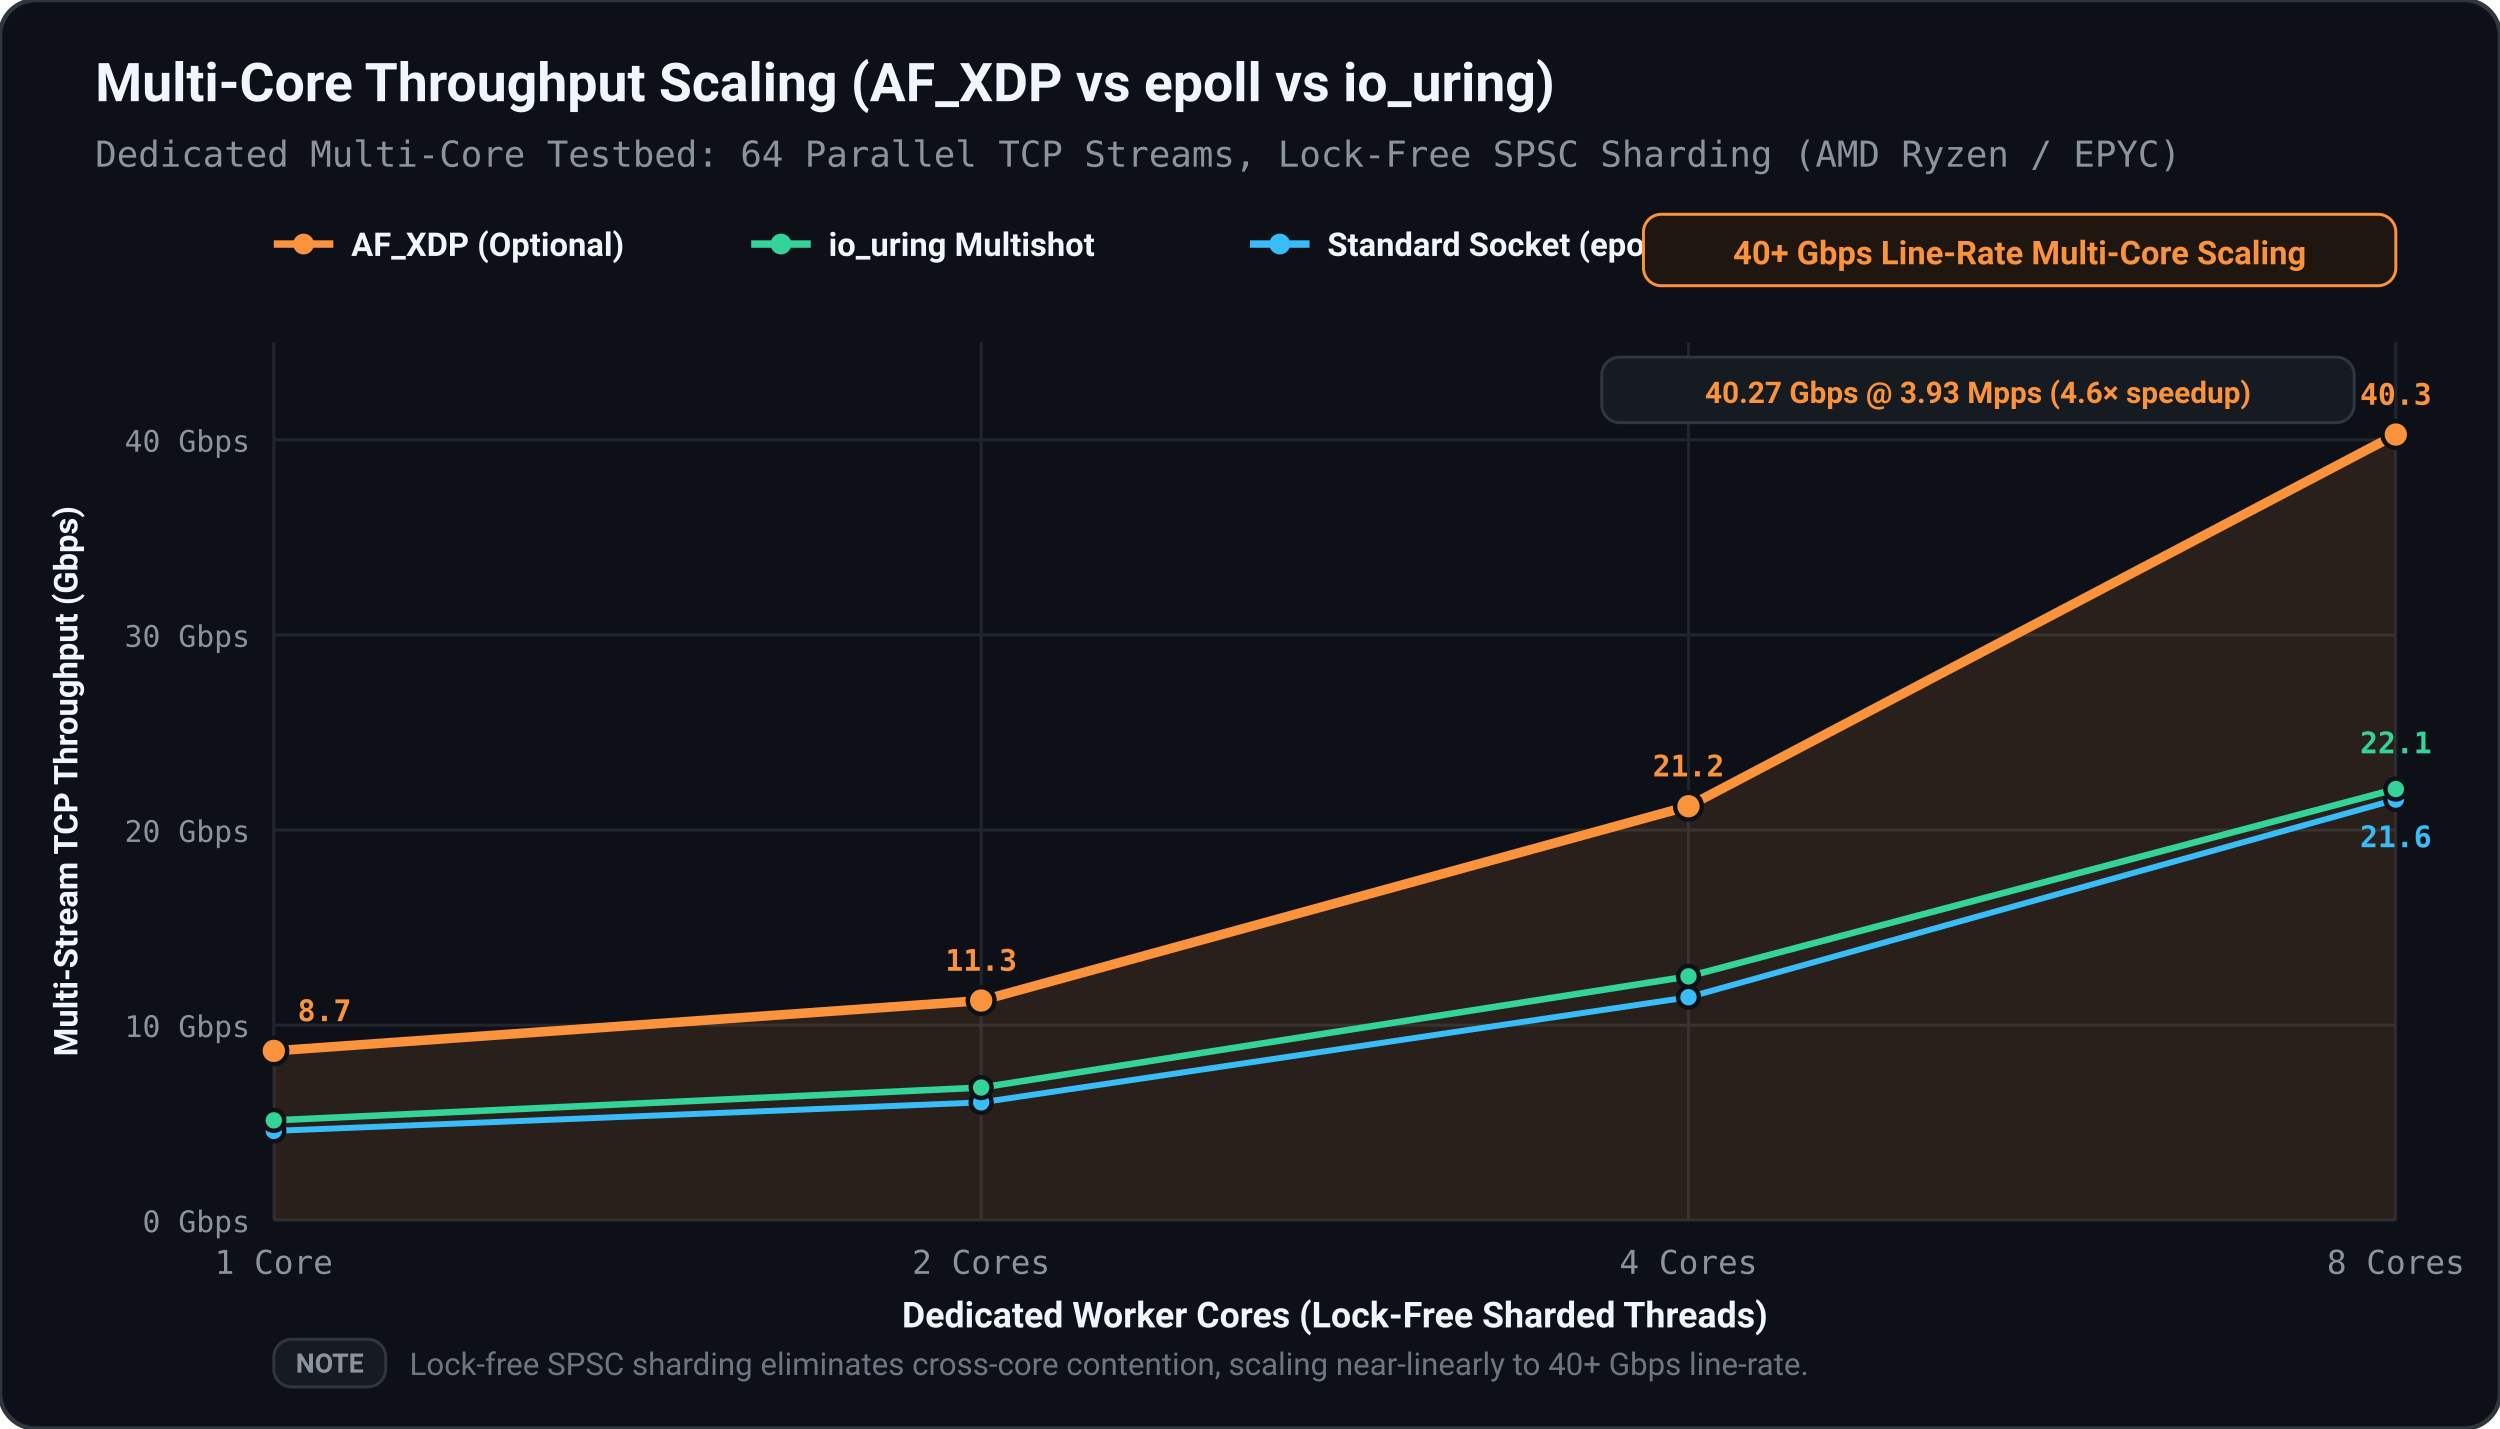
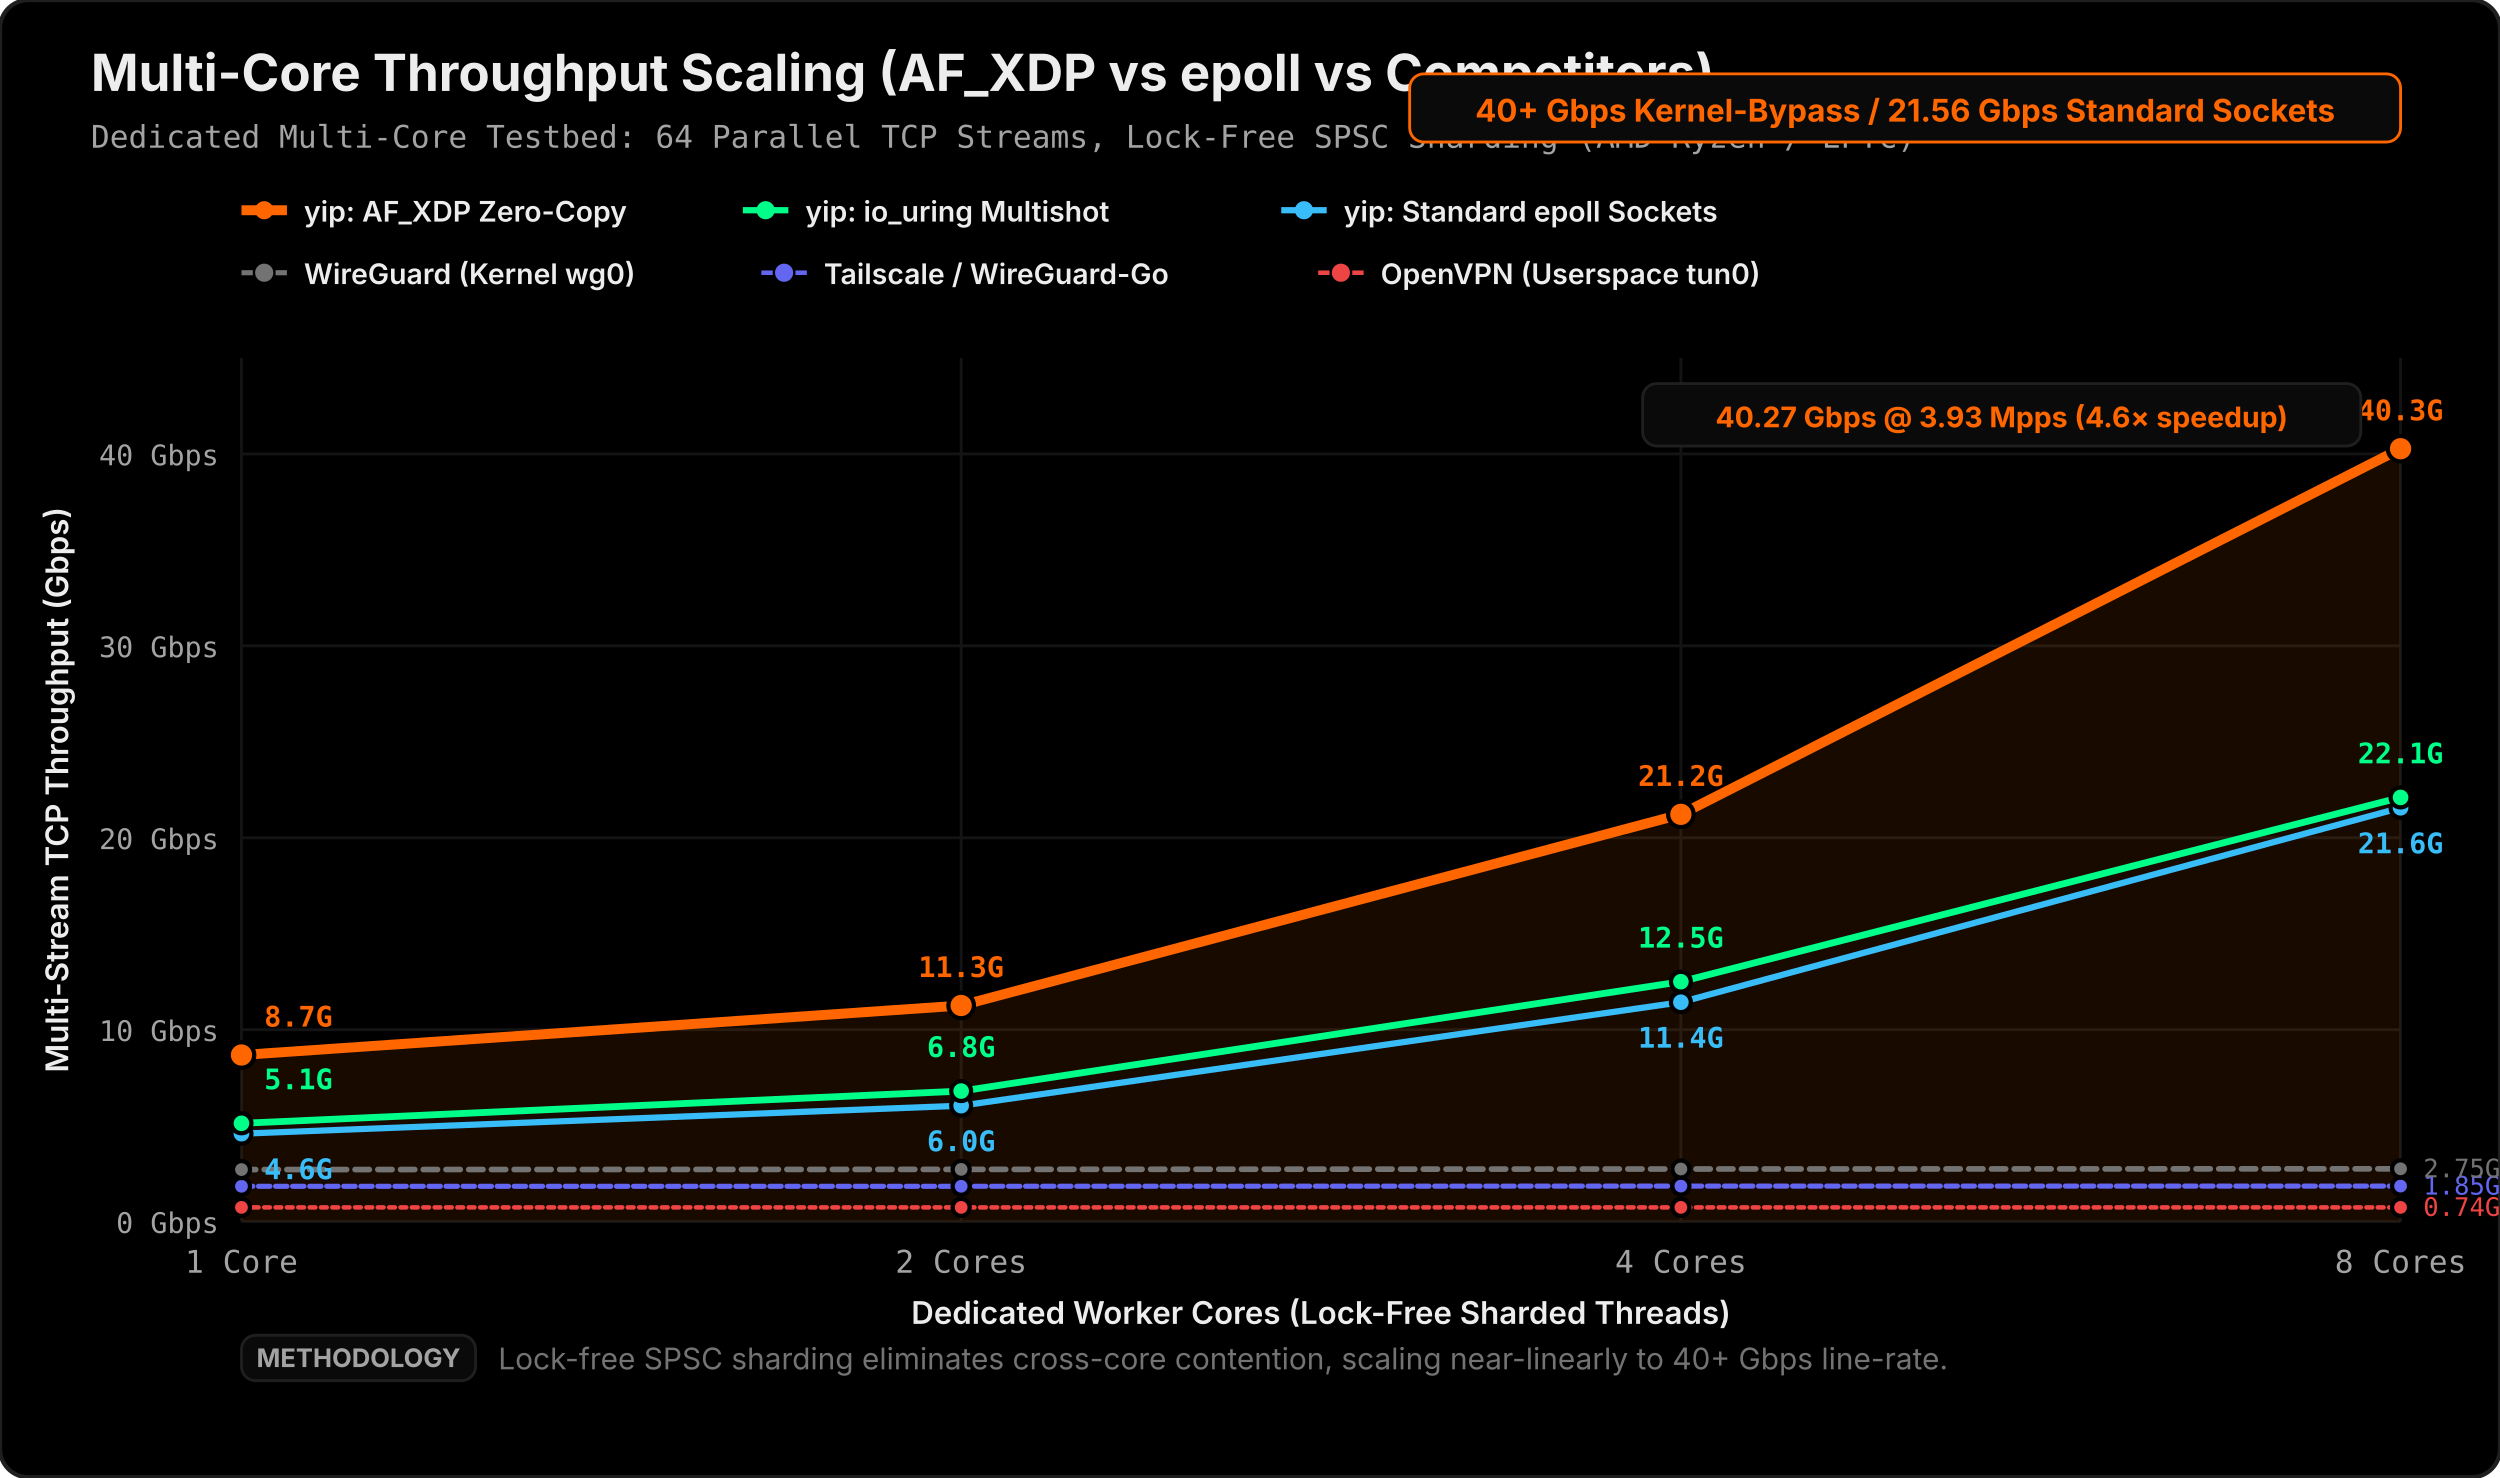
- <svg xmlns="http://www.w3.org/2000/svg" viewBox="0 0 840 480" width="100%" height="100%">
+ <svg xmlns="http://www.w3.org/2000/svg" viewBox="0 0 880 520" width="100%" height="100%">
  <defs>
    <style>
      text { text-rendering: geometricPrecision; }
    </style>
  </defs>
-   <rect width="100%" height="100%" rx="12" fill="#0d1117" stroke="#30363d" stroke-width="1.5" />
-   <text x="32.00" y="34.00" fill="#f0f6fc" font-size="18" font-family="ui-sans-serif, -apple-system, BlinkMacSystemFont, 'Segoe UI', Roboto, sans-serif" font-weight="bold" text-anchor="start">Multi-Core Throughput Scaling (AF_XDP vs epoll vs io_uring)</text>
-   <text x="32.00" y="56.00" fill="#8b949e" font-size="12" font-family="ui-monospace, SFMono-Regular, Menlo, monospace" font-weight="normal" text-anchor="start">Dedicated Multi-Core Testbed: 64 Parallel TCP Streams, Lock-Free SPSC Sharding (AMD Ryzen / EPYC)</text>
-   <line x1="92.00" y1="82.00" x2="112.00" y2="82.00" stroke="#fb923c" stroke-width="2.50" />
-   <circle cx="102.00" cy="82.00" r="3.50" fill="#fb923c" />
-   <text x="118.00" y="86.00" fill="#f0f6fc" font-size="11" font-family="ui-sans-serif, -apple-system, BlinkMacSystemFont, 'Segoe UI', Roboto, sans-serif" font-weight="600" text-anchor="start">AF_XDP (Optional)</text>
-   <line x1="252.40" y1="82.00" x2="272.40" y2="82.00" stroke="#34d399" stroke-width="2.50" />
-   <circle cx="262.40" cy="82.00" r="3.50" fill="#34d399" />
-   <text x="278.40" y="86.00" fill="#f0f6fc" font-size="11" font-family="ui-sans-serif, -apple-system, BlinkMacSystemFont, 'Segoe UI', Roboto, sans-serif" font-weight="600" text-anchor="start">io_uring Multishot</text>
-   <line x1="420.00" y1="82.00" x2="440.00" y2="82.00" stroke="#38bdf8" stroke-width="2.50" />
-   <circle cx="430.00" cy="82.00" r="3.50" fill="#38bdf8" />
-   <text x="446.00" y="86.00" fill="#f0f6fc" font-size="11" font-family="ui-sans-serif, -apple-system, BlinkMacSystemFont, 'Segoe UI', Roboto, sans-serif" font-weight="600" text-anchor="start">Standard Socket (epoll+GSO)</text>
-   <rect x="552.20" y="72.00" width="252.80" height="24.00" fill="#1f1610" rx="6.00" stroke="#fb923c" stroke-width="1.00" />
-   <text x="678.60" y="88.80" fill="#fb923c" font-size="11" font-family="ui-sans-serif, -apple-system, BlinkMacSystemFont, 'Segoe UI', Roboto, sans-serif" font-weight="bold" text-anchor="middle">40+ Gbps Line-Rate Multi-Core Scaling</text>
-   <line x1="92.00" y1="410.00" x2="805.00" y2="410.00" stroke="#21262d" stroke-width="1.00" />
-   <text x="84.00" y="414.00" fill="#8b949e" font-size="10" font-family="ui-monospace, SFMono-Regular, Menlo, monospace" font-weight="normal" text-anchor="end">0 Gbps</text>
-   <line x1="92.00" y1="344.44" x2="805.00" y2="344.44" stroke="#21262d" stroke-width="1.00" />
-   <text x="84.00" y="348.44" fill="#8b949e" font-size="10" font-family="ui-monospace, SFMono-Regular, Menlo, monospace" font-weight="normal" text-anchor="end">10 Gbps</text>
-   <line x1="92.00" y1="278.89" x2="805.00" y2="278.89" stroke="#21262d" stroke-width="1.00" />
-   <text x="84.00" y="282.89" fill="#8b949e" font-size="10" font-family="ui-monospace, SFMono-Regular, Menlo, monospace" font-weight="normal" text-anchor="end">20 Gbps</text>
-   <line x1="92.00" y1="213.33" x2="805.00" y2="213.33" stroke="#21262d" stroke-width="1.00" />
-   <text x="84.00" y="217.33" fill="#8b949e" font-size="10" font-family="ui-monospace, SFMono-Regular, Menlo, monospace" font-weight="normal" text-anchor="end">30 Gbps</text>
-   <line x1="92.00" y1="147.78" x2="805.00" y2="147.78" stroke="#21262d" stroke-width="1.00" />
-   <text x="84.00" y="151.78" fill="#8b949e" font-size="10" font-family="ui-monospace, SFMono-Regular, Menlo, monospace" font-weight="normal" text-anchor="end">40 Gbps</text>
-   <line x1="92.00" y1="115.00" x2="92.00" y2="410.00" stroke="#21262d" stroke-width="1.00" />
-   <text x="92.00" y="428.00" fill="#8b949e" font-size="11" font-family="ui-monospace, SFMono-Regular, Menlo, monospace" font-weight="normal" text-anchor="middle">1 Core</text>
-   <line x1="329.67" y1="115.00" x2="329.67" y2="410.00" stroke="#21262d" stroke-width="1.00" />
-   <text x="329.67" y="428.00" fill="#8b949e" font-size="11" font-family="ui-monospace, SFMono-Regular, Menlo, monospace" font-weight="normal" text-anchor="middle">2 Cores</text>
-   <line x1="567.33" y1="115.00" x2="567.33" y2="410.00" stroke="#21262d" stroke-width="1.00" />
-   <text x="567.33" y="428.00" fill="#8b949e" font-size="11" font-family="ui-monospace, SFMono-Regular, Menlo, monospace" font-weight="normal" text-anchor="middle">4 Cores</text>
-   <line x1="805.00" y1="115.00" x2="805.00" y2="410.00" stroke="#21262d" stroke-width="1.00" />
-   <text x="805.00" y="428.00" fill="#8b949e" font-size="11" font-family="ui-monospace, SFMono-Regular, Menlo, monospace" font-weight="normal" text-anchor="middle">8 Cores</text>
-   <text x="448.50" y="446.00" fill="#f0f6fc" font-size="12" font-family="ui-sans-serif, -apple-system, BlinkMacSystemFont, 'Segoe UI', Roboto, sans-serif" font-weight="600" text-anchor="middle">Dedicated Worker Cores (Lock-Free Sharded Threads)</text>
-   <text x="26.00" y="262.50" fill="#f0f6fc" font-size="11" font-family="ui-sans-serif, -apple-system, BlinkMacSystemFont, 'Segoe UI', Roboto, sans-serif" font-weight="600" text-anchor="middle" transform="rotate(-90 26.00 262.50)">Multi-Stream TCP Throughput (Gbps)</text>
-   <polygon points="92.00,410.00 92.00,353.10 329.67,336.18 567.33,270.89 805.00,146.01 805.00,410.00" fill="#fb923c" stroke="none" opacity="0.12" />
-   <polyline points="92.00,379.98 329.67,370.40 567.33,335.07 805.00,268.66" fill="none" stroke="#38bdf8" stroke-width="2.00" stroke-linecap="round" stroke-linejoin="round" />
-   <circle cx="92.00" cy="379.98" r="3.50" fill="#38bdf8" stroke="#0d1117" stroke-width="1.50" />
-   <circle cx="329.67" cy="370.40" r="3.50" fill="#38bdf8" stroke="#0d1117" stroke-width="1.50" />
-   <circle cx="567.33" cy="335.07" r="3.50" fill="#38bdf8" stroke="#0d1117" stroke-width="1.50" />
-   <circle cx="805.00" cy="268.66" r="3.50" fill="#38bdf8" stroke="#0d1117" stroke-width="1.50" />
-   <text x="805.00" y="284.66" fill="#38bdf8" font-size="10" font-family="ui-monospace, SFMono-Regular, Menlo, monospace" font-weight="bold" text-anchor="middle">21.6</text>
-   <polyline points="92.00,376.44 329.67,365.42 567.33,328.06 805.00,265.12" fill="none" stroke="#34d399" stroke-width="2.20" stroke-linecap="round" stroke-linejoin="round" />
-   <circle cx="92.00" cy="376.44" r="3.50" fill="#34d399" stroke="#0d1117" stroke-width="1.50" />
-   <circle cx="329.67" cy="365.42" r="3.50" fill="#34d399" stroke="#0d1117" stroke-width="1.50" />
-   <circle cx="567.33" cy="328.06" r="3.50" fill="#34d399" stroke="#0d1117" stroke-width="1.50" />
-   <circle cx="805.00" cy="265.12" r="3.50" fill="#34d399" stroke="#0d1117" stroke-width="1.50" />
-   <text x="805.00" y="253.12" fill="#34d399" font-size="10" font-family="ui-monospace, SFMono-Regular, Menlo, monospace" font-weight="bold" text-anchor="middle">22.1</text>
-   <polyline points="92.00,353.10 329.67,336.18 567.33,270.89 805.00,146.01" fill="none" stroke="#fb923c" stroke-width="3.20" stroke-linecap="round" stroke-linejoin="round" />
-   <circle cx="92.00" cy="353.10" r="4.50" fill="#fb923c" stroke="#0d1117" stroke-width="1.50" />
-   <text x="100.00" y="343.10" fill="#fb923c" font-size="10" font-family="ui-monospace, SFMono-Regular, Menlo, monospace" font-weight="bold" text-anchor="start">8.7</text>
-   <circle cx="329.67" cy="336.18" r="4.50" fill="#fb923c" stroke="#0d1117" stroke-width="1.50" />
-   <text x="329.67" y="326.18" fill="#fb923c" font-size="10" font-family="ui-monospace, SFMono-Regular, Menlo, monospace" font-weight="bold" text-anchor="middle">11.3</text>
-   <circle cx="567.33" cy="270.89" r="4.50" fill="#fb923c" stroke="#0d1117" stroke-width="1.50" />
-   <text x="567.33" y="260.89" fill="#fb923c" font-size="10" font-family="ui-monospace, SFMono-Regular, Menlo, monospace" font-weight="bold" text-anchor="middle">21.2</text>
-   <circle cx="805.00" cy="146.01" r="4.50" fill="#fb923c" stroke="#0d1117" stroke-width="1.50" />
-   <text x="805.00" y="136.01" fill="#fb923c" font-size="10" font-family="ui-monospace, SFMono-Regular, Menlo, monospace" font-weight="bold" text-anchor="middle">40.3</text>
-   <rect x="538.20" y="120.00" width="252.80" height="22.00" fill="#161b22" rx="6.00" stroke="#30363d" stroke-width="1.00" />
-   <text x="664.60" y="135.40" fill="#fb923c" font-size="10" font-family="ui-sans-serif, -apple-system, BlinkMacSystemFont, 'Segoe UI', Roboto, sans-serif" font-weight="bold" text-anchor="middle">40.27 Gbps @ 3.93 Mpps (4.6× speedup)</text>
-   <rect x="92.00" y="450.00" width="37.60" height="16.00" fill="#161b22" rx="6.00" stroke="#30363d" stroke-width="1.00" />
-   <text x="110.80" y="461.20" fill="#8b949e" font-size="9" font-family="ui-sans-serif, -apple-system, BlinkMacSystemFont, 'Segoe UI', Roboto, sans-serif" font-weight="bold" text-anchor="middle">NOTE</text>
-   <text x="137.60" y="462.00" fill="#6e7681" font-size="10.5" font-family="ui-sans-serif, -apple-system, BlinkMacSystemFont, 'Segoe UI', Roboto, sans-serif" font-weight="normal" text-anchor="start">Lock-free SPSC sharding eliminates cross-core contention, scaling near-linearly to 40+ Gbps line-rate.</text>
+   <rect width="100%" height="100%" rx="10" fill="#000000" stroke="#1f1f1f" stroke-width="1.5" />
+   <text x="32.00" y="32.00" fill="#ededed" font-size="18" font-family="'Inter', -apple-system, BlinkMacSystemFont, 'Segoe UI', Roboto, sans-serif" font-weight="bold" text-anchor="start">Multi-Core Throughput Scaling (AF_XDP vs epoll vs Competitors)</text>
+   <text x="32.00" y="52.00" fill="#a3a3a3" font-size="11" font-family="'JetBrains Mono', ui-monospace, SFMono-Regular, Menlo, Monaco, Consolas, monospace" font-weight="normal" text-anchor="start">Dedicated Multi-Core Testbed: 64 Parallel TCP Streams, Lock-Free SPSC Sharding (AMD Ryzen / EPYC)</text>
+   <line x1="85.00" y1="74.00" x2="101.00" y2="74.00" stroke="#ff6600" stroke-width="3.50" />
+   <circle cx="93.00" cy="74.00" r="3.20" fill="#ff6600" />
+   <text x="107.00" y="78.00" fill="#ededed" font-size="10" font-family="'Inter', -apple-system, BlinkMacSystemFont, 'Segoe UI', Roboto, sans-serif" font-weight="600" text-anchor="start">yip: AF_XDP Zero-Copy</text>
+   <line x1="261.50" y1="74.00" x2="277.50" y2="74.00" stroke="#00ff88" stroke-width="2.20" />
+   <circle cx="269.50" cy="74.00" r="3.20" fill="#00ff88" />
+   <text x="283.50" y="78.00" fill="#ededed" font-size="10" font-family="'Inter', -apple-system, BlinkMacSystemFont, 'Segoe UI', Roboto, sans-serif" font-weight="600" text-anchor="start">yip: io_uring Multishot</text>
+   <line x1="451.00" y1="74.00" x2="467.00" y2="74.00" stroke="#38bdf8" stroke-width="2.20" />
+   <circle cx="459.00" cy="74.00" r="3.20" fill="#38bdf8" />
+   <text x="473.00" y="78.00" fill="#ededed" font-size="10" font-family="'Inter', -apple-system, BlinkMacSystemFont, 'Segoe UI', Roboto, sans-serif" font-weight="600" text-anchor="start">yip: Standard epoll Sockets</text>
+   <line x1="85.00" y1="96.00" x2="101.00" y2="96.00" stroke="#737373" stroke-width="1.80" stroke-dasharray="4,2" />
+   <circle cx="93.00" cy="96.00" r="3.20" fill="#737373" />
+   <text x="107.00" y="100.00" fill="#ededed" font-size="10" font-family="'Inter', -apple-system, BlinkMacSystemFont, 'Segoe UI', Roboto, sans-serif" font-weight="600" text-anchor="start">WireGuard (Kernel wg0)</text>
+   <line x1="268.00" y1="96.00" x2="284.00" y2="96.00" stroke="#6366f1" stroke-width="1.60" stroke-dasharray="4,2" />
+   <circle cx="276.00" cy="96.00" r="3.20" fill="#6366f1" />
+   <text x="290.00" y="100.00" fill="#ededed" font-size="10" font-family="'Inter', -apple-system, BlinkMacSystemFont, 'Segoe UI', Roboto, sans-serif" font-weight="600" text-anchor="start">Tailscale / WireGuard-Go</text>
+   <line x1="464.00" y1="96.00" x2="480.00" y2="96.00" stroke="#ef4444" stroke-width="1.60" stroke-dasharray="4,2" />
+   <circle cx="472.00" cy="96.00" r="3.20" fill="#ef4444" />
+   <text x="486.00" y="100.00" fill="#ededed" font-size="10" font-family="'Inter', -apple-system, BlinkMacSystemFont, 'Segoe UI', Roboto, sans-serif" font-weight="600" text-anchor="start">OpenVPN (Userspace tun0)</text>
+   <rect x="496.20" y="26.00" width="348.80" height="24.00" fill="#0a0a0a" rx="5.00" stroke="#ff6600" stroke-width="1.00" />
+   <text x="670.60" y="42.80" fill="#ff6600" font-size="11" font-family="'Inter', -apple-system, BlinkMacSystemFont, 'Segoe UI', Roboto, sans-serif" font-weight="bold" text-anchor="middle">40+ Gbps Kernel-Bypass / 21.56 Gbps Standard Sockets</text>
+   <line x1="85.00" y1="430.00" x2="845.00" y2="430.00" stroke="#141414" stroke-width="1.00" />
+   <text x="77.00" y="434.00" fill="#a3a3a3" font-size="10" font-family="'JetBrains Mono', ui-monospace, SFMono-Regular, Menlo, Monaco, Consolas, monospace" font-weight="normal" text-anchor="end">0 Gbps</text>
+   <line x1="85.00" y1="362.44" x2="845.00" y2="362.44" stroke="#141414" stroke-width="1.00" />
+   <text x="77.00" y="366.44" fill="#a3a3a3" font-size="10" font-family="'JetBrains Mono', ui-monospace, SFMono-Regular, Menlo, Monaco, Consolas, monospace" font-weight="normal" text-anchor="end">10 Gbps</text>
+   <line x1="85.00" y1="294.89" x2="845.00" y2="294.89" stroke="#141414" stroke-width="1.00" />
+   <text x="77.00" y="298.89" fill="#a3a3a3" font-size="10" font-family="'JetBrains Mono', ui-monospace, SFMono-Regular, Menlo, Monaco, Consolas, monospace" font-weight="normal" text-anchor="end">20 Gbps</text>
+   <line x1="85.00" y1="227.33" x2="845.00" y2="227.33" stroke="#141414" stroke-width="1.00" />
+   <text x="77.00" y="231.33" fill="#a3a3a3" font-size="10" font-family="'JetBrains Mono', ui-monospace, SFMono-Regular, Menlo, Monaco, Consolas, monospace" font-weight="normal" text-anchor="end">30 Gbps</text>
+   <line x1="85.00" y1="159.78" x2="845.00" y2="159.78" stroke="#141414" stroke-width="1.00" />
+   <text x="77.00" y="163.78" fill="#a3a3a3" font-size="10" font-family="'JetBrains Mono', ui-monospace, SFMono-Regular, Menlo, Monaco, Consolas, monospace" font-weight="normal" text-anchor="end">40 Gbps</text>
+   <line x1="85.00" y1="126.00" x2="85.00" y2="430.00" stroke="#141414" stroke-width="1.00" />
+   <text x="85.00" y="448.00" fill="#a3a3a3" font-size="11" font-family="'JetBrains Mono', ui-monospace, SFMono-Regular, Menlo, Monaco, Consolas, monospace" font-weight="normal" text-anchor="middle">1 Core</text>
+   <line x1="338.33" y1="126.00" x2="338.33" y2="430.00" stroke="#141414" stroke-width="1.00" />
+   <text x="338.33" y="448.00" fill="#a3a3a3" font-size="11" font-family="'JetBrains Mono', ui-monospace, SFMono-Regular, Menlo, Monaco, Consolas, monospace" font-weight="normal" text-anchor="middle">2 Cores</text>
+   <line x1="591.67" y1="126.00" x2="591.67" y2="430.00" stroke="#141414" stroke-width="1.00" />
+   <text x="591.67" y="448.00" fill="#a3a3a3" font-size="11" font-family="'JetBrains Mono', ui-monospace, SFMono-Regular, Menlo, Monaco, Consolas, monospace" font-weight="normal" text-anchor="middle">4 Cores</text>
+   <line x1="845.00" y1="126.00" x2="845.00" y2="430.00" stroke="#141414" stroke-width="1.00" />
+   <text x="845.00" y="448.00" fill="#a3a3a3" font-size="11" font-family="'JetBrains Mono', ui-monospace, SFMono-Regular, Menlo, Monaco, Consolas, monospace" font-weight="normal" text-anchor="middle">8 Cores</text>
+   <text x="465.00" y="466.00" fill="#ededed" font-size="11" font-family="'Inter', -apple-system, BlinkMacSystemFont, 'Segoe UI', Roboto, sans-serif" font-weight="600" text-anchor="middle">Dedicated Worker Cores (Lock-Free Sharded Threads)</text>
+   <text x="24.00" y="278.00" fill="#ededed" font-size="11" font-family="'Inter', -apple-system, BlinkMacSystemFont, 'Segoe UI', Roboto, sans-serif" font-weight="600" text-anchor="middle" transform="rotate(-90 24.00 278.00)">Multi-Stream TCP Throughput (Gbps)</text>
+   <polygon points="85.00,430.00 85.00,371.36 338.33,353.93 591.67,286.65 845.00,157.95 845.00,430.00" fill="#ff6600" stroke="none" opacity="0.10" />
+   <polyline points="85.00,425.00 338.33,425.00 591.67,425.00 845.00,425.00" fill="none" stroke="#ef4444" stroke-width="1.60" stroke-linecap="round" stroke-linejoin="round" stroke-dasharray="2,2" />
+   <circle cx="85.00" cy="425.00" r="3.00" fill="#ef4444" stroke="#000000" stroke-width="1.50" />
+   <circle cx="338.33" cy="425.00" r="3.00" fill="#ef4444" stroke="#000000" stroke-width="1.50" />
+   <circle cx="591.67" cy="425.00" r="3.00" fill="#ef4444" stroke="#000000" stroke-width="1.50" />
+   <circle cx="845.00" cy="425.00" r="3.00" fill="#ef4444" stroke="#000000" stroke-width="1.50" />
+   <text x="853.00" y="428.00" fill="#ef4444" font-size="9" font-family="'JetBrains Mono', ui-monospace, SFMono-Regular, Menlo, Monaco, Consolas, monospace" font-weight="normal" text-anchor="start">0.74G (OpenVPN)</text>
+   <polyline points="85.00,417.57 338.33,417.57 591.67,417.50 845.00,417.50" fill="none" stroke="#6366f1" stroke-width="1.80" stroke-linecap="round" stroke-linejoin="round" stroke-dasharray="4,2" />
+   <circle cx="85.00" cy="417.57" r="3.00" fill="#6366f1" stroke="#000000" stroke-width="1.50" />
+   <circle cx="338.33" cy="417.57" r="3.00" fill="#6366f1" stroke="#000000" stroke-width="1.50" />
+   <circle cx="591.67" cy="417.50" r="3.00" fill="#6366f1" stroke="#000000" stroke-width="1.50" />
+   <circle cx="845.00" cy="417.50" r="3.00" fill="#6366f1" stroke="#000000" stroke-width="1.50" />
+   <text x="853.00" y="420.50" fill="#6366f1" font-size="9" font-family="'JetBrains Mono', ui-monospace, SFMono-Regular, Menlo, Monaco, Consolas, monospace" font-weight="normal" text-anchor="start">1.85G (Tailscale / WG-Go)</text>
+   <polyline points="85.00,411.69 338.33,411.62 591.67,411.49 845.00,411.42" fill="none" stroke="#737373" stroke-width="2.00" stroke-linecap="round" stroke-linejoin="round" stroke-dasharray="5,3" />
+   <circle cx="85.00" cy="411.69" r="3.00" fill="#737373" stroke="#000000" stroke-width="1.50" />
+   <circle cx="338.33" cy="411.62" r="3.00" fill="#737373" stroke="#000000" stroke-width="1.50" />
+   <circle cx="591.67" cy="411.49" r="3.00" fill="#737373" stroke="#000000" stroke-width="1.50" />
+   <circle cx="845.00" cy="411.42" r="3.00" fill="#737373" stroke="#000000" stroke-width="1.50" />
+   <text x="853.00" y="414.42" fill="#737373" font-size="9" font-family="'JetBrains Mono', ui-monospace, SFMono-Regular, Menlo, Monaco, Consolas, monospace" font-weight="normal" text-anchor="start">2.75G (WireGuard (Kernel))</text>
+   <polyline points="85.00,399.06 338.33,389.20 591.67,352.78 845.00,284.35" fill="none" stroke="#38bdf8" stroke-width="2.20" stroke-linecap="round" stroke-linejoin="round" />
+   <circle cx="85.00" cy="399.06" r="3.50" fill="#38bdf8" stroke="#000000" stroke-width="1.50" />
+   <text x="93.00" y="415.06" fill="#38bdf8" font-size="10" font-family="'JetBrains Mono', ui-monospace, SFMono-Regular, Menlo, Monaco, Consolas, monospace" font-weight="bold" text-anchor="start">4.6G</text>
+   <circle cx="338.33" cy="389.20" r="3.50" fill="#38bdf8" stroke="#000000" stroke-width="1.50" />
+   <text x="338.33" y="405.20" fill="#38bdf8" font-size="10" font-family="'JetBrains Mono', ui-monospace, SFMono-Regular, Menlo, Monaco, Consolas, monospace" font-weight="bold" text-anchor="middle">6.0G</text>
+   <circle cx="591.67" cy="352.78" r="3.50" fill="#38bdf8" stroke="#000000" stroke-width="1.50" />
+   <text x="591.67" y="368.78" fill="#38bdf8" font-size="10" font-family="'JetBrains Mono', ui-monospace, SFMono-Regular, Menlo, Monaco, Consolas, monospace" font-weight="bold" text-anchor="middle">11.4G</text>
+   <circle cx="845.00" cy="284.35" r="3.50" fill="#38bdf8" stroke="#000000" stroke-width="1.50" />
+   <text x="845.00" y="300.35" fill="#38bdf8" font-size="10" font-family="'JetBrains Mono', ui-monospace, SFMono-Regular, Menlo, Monaco, Consolas, monospace" font-weight="bold" text-anchor="middle">21.6G</text>
+   <polyline points="85.00,395.41 338.33,384.06 591.67,345.56 845.00,280.70" fill="none" stroke="#00ff88" stroke-width="2.40" stroke-linecap="round" stroke-linejoin="round" />
+   <circle cx="85.00" cy="395.41" r="3.50" fill="#00ff88" stroke="#000000" stroke-width="1.50" />
+   <text x="93.00" y="383.41" fill="#00ff88" font-size="10" font-family="'JetBrains Mono', ui-monospace, SFMono-Regular, Menlo, Monaco, Consolas, monospace" font-weight="bold" text-anchor="start">5.1G</text>
+   <circle cx="338.33" cy="384.06" r="3.50" fill="#00ff88" stroke="#000000" stroke-width="1.50" />
+   <text x="338.33" y="372.06" fill="#00ff88" font-size="10" font-family="'JetBrains Mono', ui-monospace, SFMono-Regular, Menlo, Monaco, Consolas, monospace" font-weight="bold" text-anchor="middle">6.8G</text>
+   <circle cx="591.67" cy="345.56" r="3.50" fill="#00ff88" stroke="#000000" stroke-width="1.50" />
+   <text x="591.67" y="333.56" fill="#00ff88" font-size="10" font-family="'JetBrains Mono', ui-monospace, SFMono-Regular, Menlo, Monaco, Consolas, monospace" font-weight="bold" text-anchor="middle">12.5G</text>
+   <circle cx="845.00" cy="280.70" r="3.50" fill="#00ff88" stroke="#000000" stroke-width="1.50" />
+   <text x="845.00" y="268.70" fill="#00ff88" font-size="10" font-family="'JetBrains Mono', ui-monospace, SFMono-Regular, Menlo, Monaco, Consolas, monospace" font-weight="bold" text-anchor="middle">22.1G</text>
+   <polyline points="85.00,371.36 338.33,353.93 591.67,286.65 845.00,157.95" fill="none" stroke="#ff6600" stroke-width="3.50" stroke-linecap="round" stroke-linejoin="round" />
+   <circle cx="85.00" cy="371.36" r="4.50" fill="#ff6600" stroke="#000000" stroke-width="1.50" />
+   <text x="93.00" y="361.36" fill="#ff6600" font-size="10" font-family="'JetBrains Mono', ui-monospace, SFMono-Regular, Menlo, Monaco, Consolas, monospace" font-weight="bold" text-anchor="start">8.7G</text>
+   <circle cx="338.33" cy="353.93" r="4.50" fill="#ff6600" stroke="#000000" stroke-width="1.50" />
+   <text x="338.33" y="343.93" fill="#ff6600" font-size="10" font-family="'JetBrains Mono', ui-monospace, SFMono-Regular, Menlo, Monaco, Consolas, monospace" font-weight="bold" text-anchor="middle">11.3G</text>
+   <circle cx="591.67" cy="286.65" r="4.50" fill="#ff6600" stroke="#000000" stroke-width="1.50" />
+   <text x="591.67" y="276.65" fill="#ff6600" font-size="10" font-family="'JetBrains Mono', ui-monospace, SFMono-Regular, Menlo, Monaco, Consolas, monospace" font-weight="bold" text-anchor="middle">21.2G</text>
+   <circle cx="845.00" cy="157.95" r="4.50" fill="#ff6600" stroke="#000000" stroke-width="1.50" />
+   <text x="845.00" y="147.95" fill="#ff6600" font-size="10" font-family="'JetBrains Mono', ui-monospace, SFMono-Regular, Menlo, Monaco, Consolas, monospace" font-weight="bold" text-anchor="middle">40.3G</text>
+   <rect x="578.20" y="135.00" width="252.80" height="22.00" fill="#0a0a0a" rx="5.00" stroke="#1f1f1f" stroke-width="1.00" />
+   <text x="704.60" y="150.40" fill="#ff6600" font-size="10" font-family="'Inter', -apple-system, BlinkMacSystemFont, 'Segoe UI', Roboto, sans-serif" font-weight="bold" text-anchor="middle">40.27 Gbps @ 3.93 Mpps (4.6× speedup)</text>
+   <rect x="85.00" y="470.00" width="82.40" height="16.00" fill="#0a0a0a" rx="5.00" stroke="#1f1f1f" stroke-width="1.00" />
+   <text x="126.20" y="481.20" fill="#a3a3a3" font-size="9" font-family="'Inter', -apple-system, BlinkMacSystemFont, 'Segoe UI', Roboto, sans-serif" font-weight="bold" text-anchor="middle">METHODOLOGY</text>
+   <text x="175.40" y="482.00" fill="#737373" font-size="10.5" font-family="'Inter', -apple-system, BlinkMacSystemFont, 'Segoe UI', Roboto, sans-serif" font-weight="normal" text-anchor="start">Lock-free SPSC sharding eliminates cross-core contention, scaling near-linearly to 40+ Gbps line-rate.</text>
</svg>
